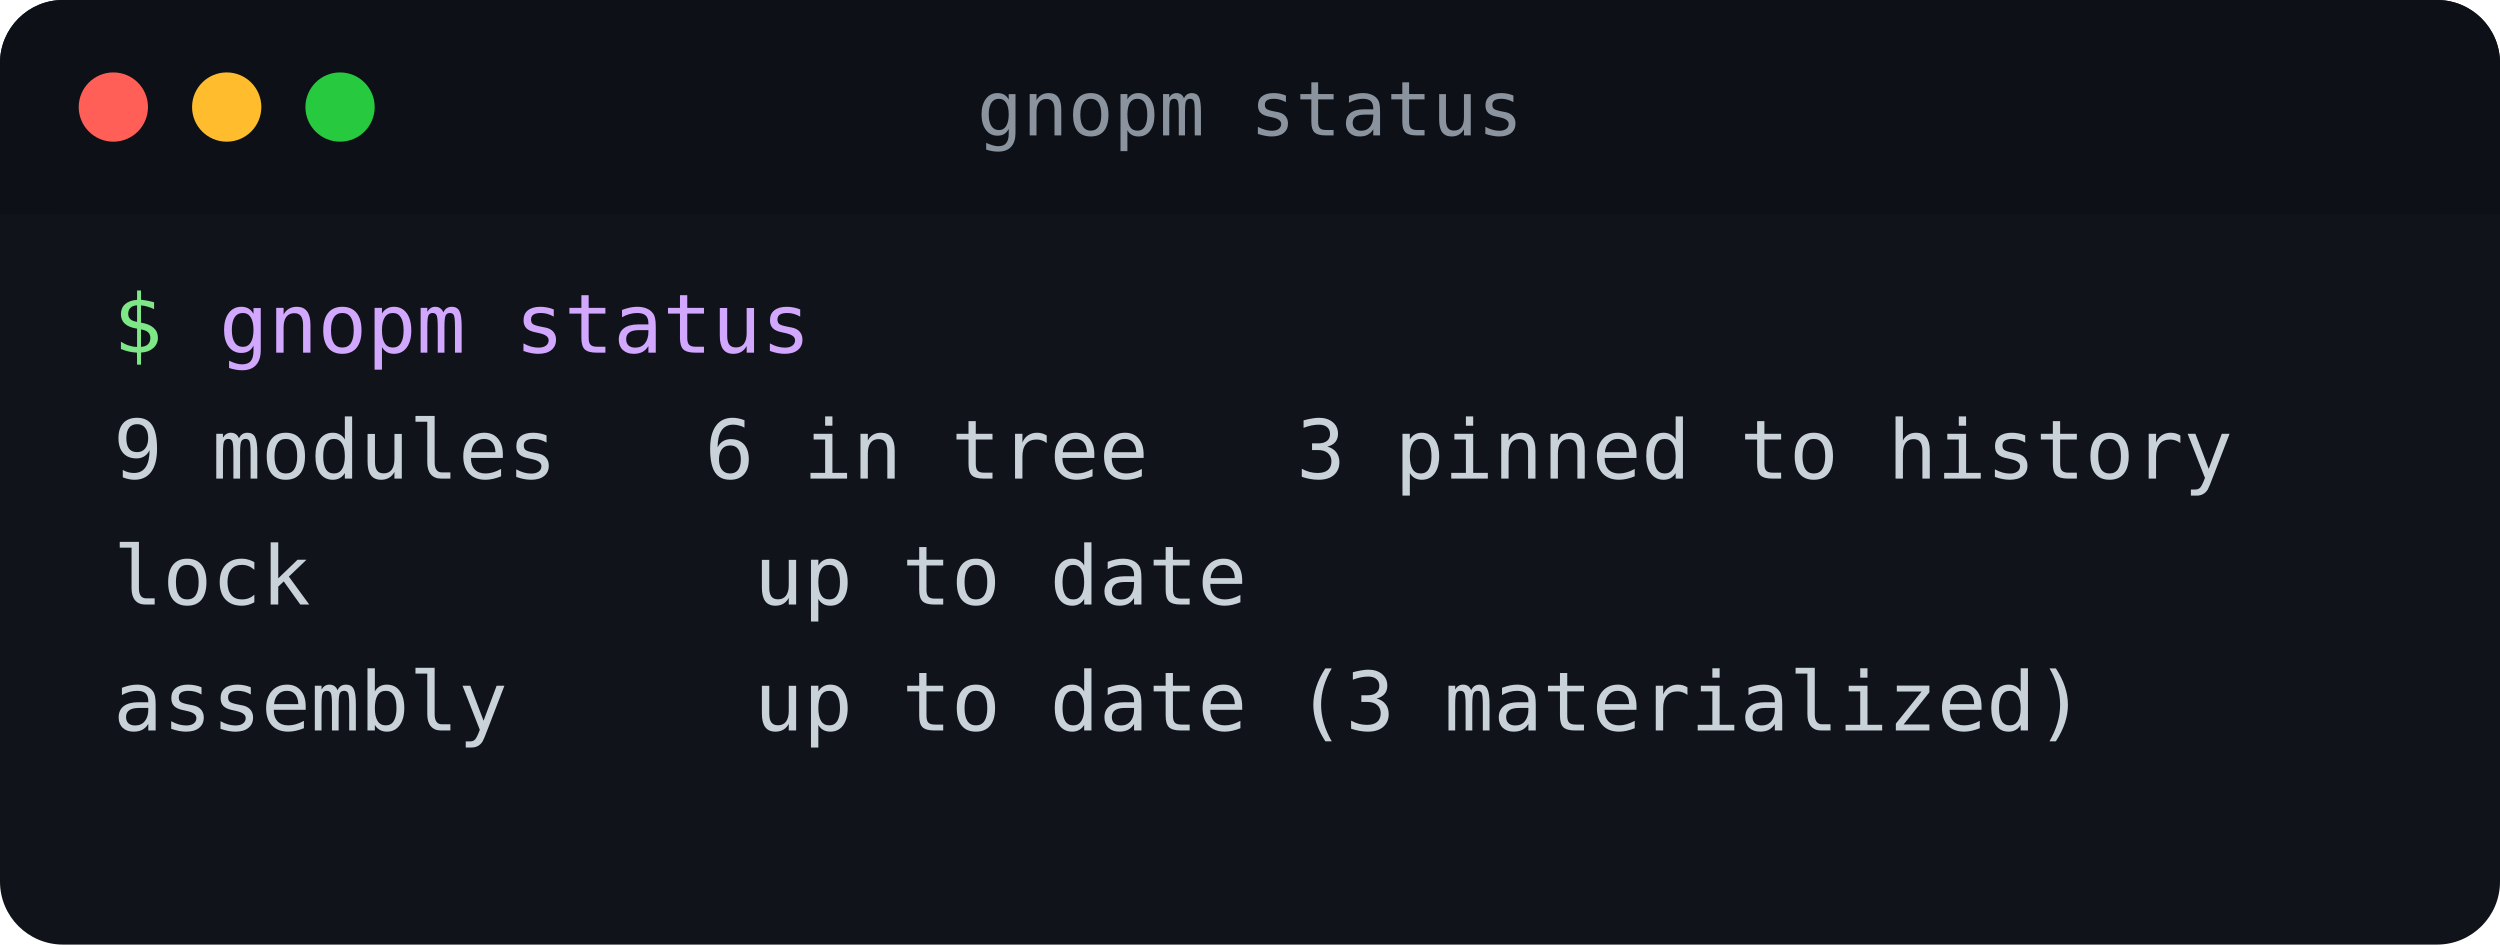
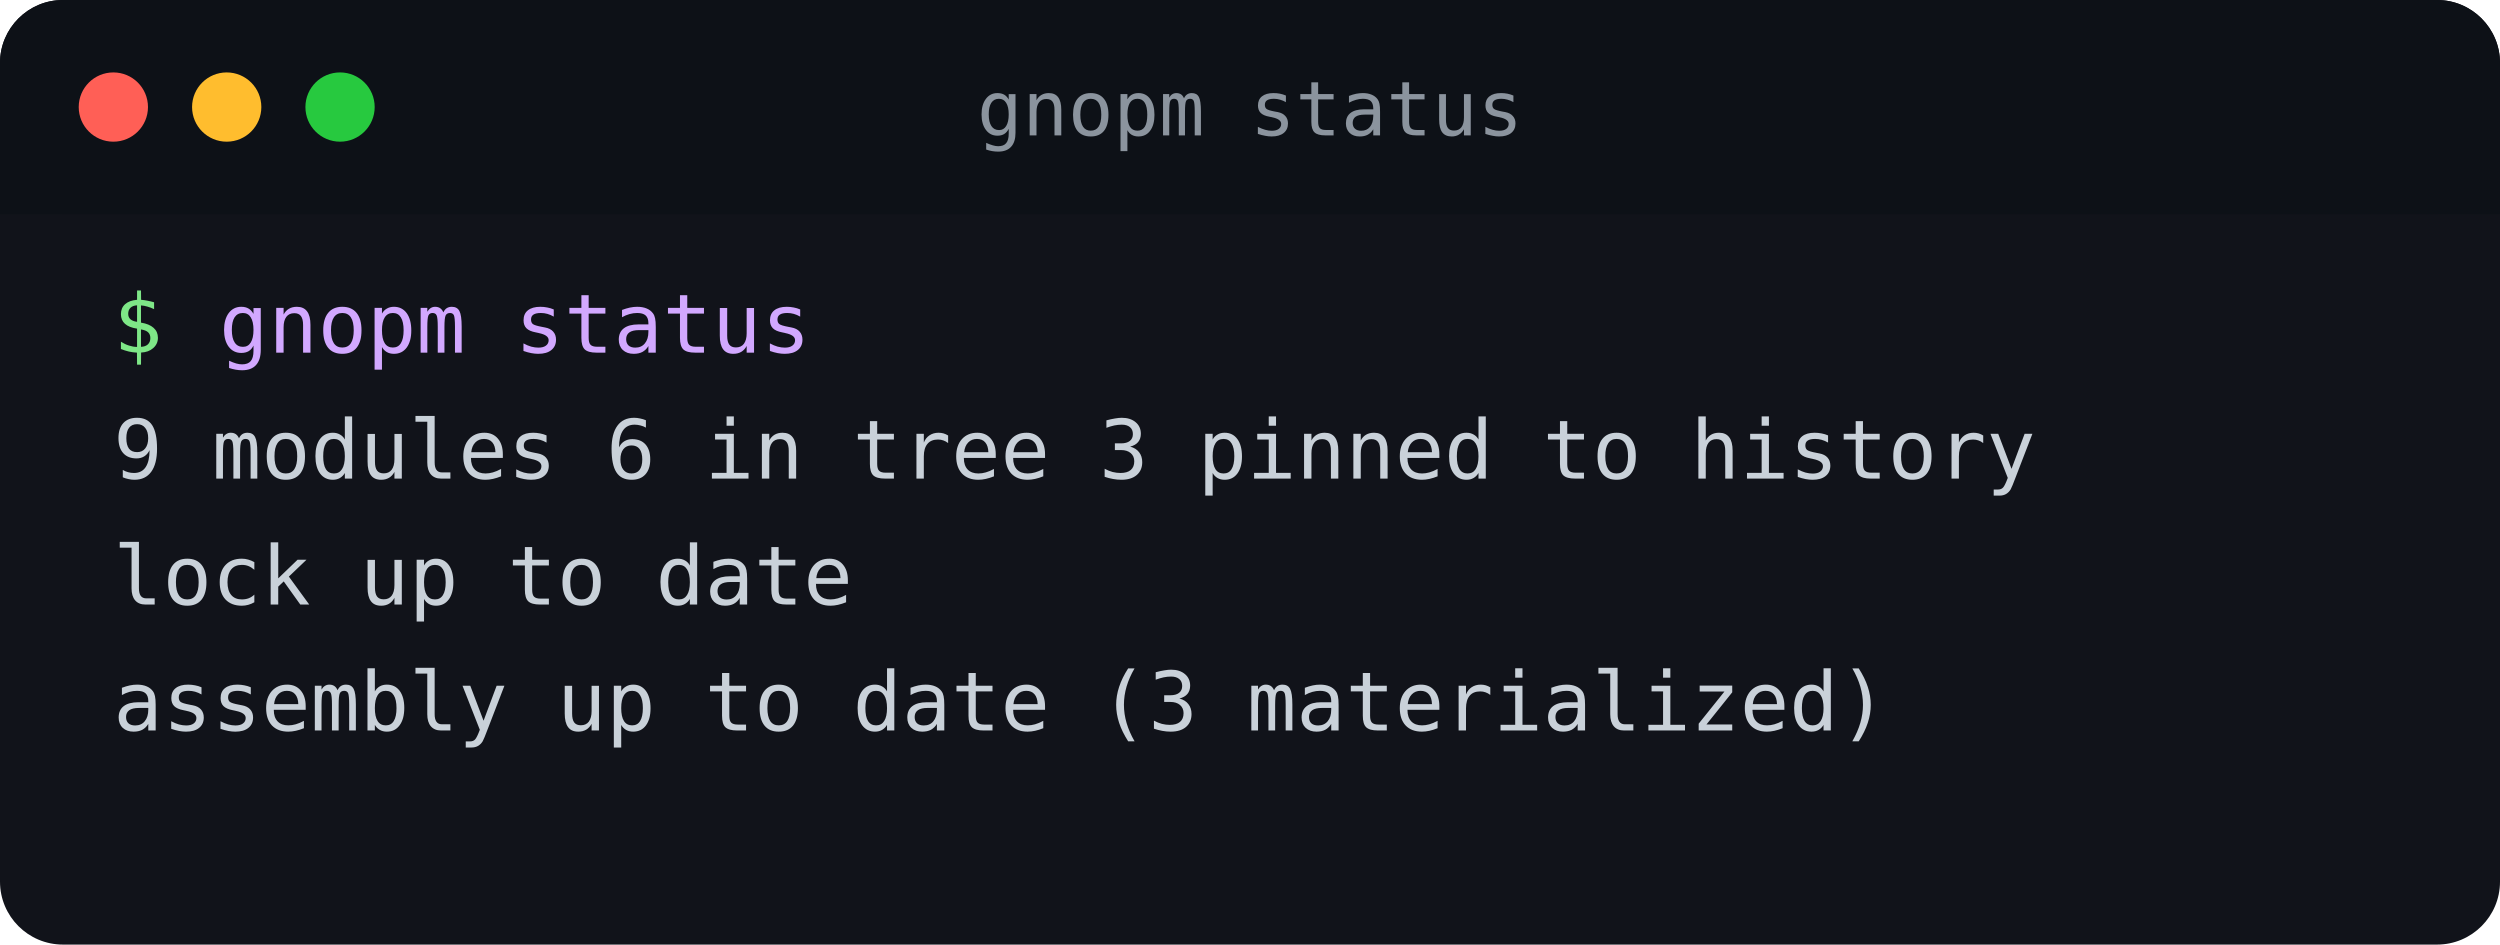
- <svg xmlns="http://www.w3.org/2000/svg" width="397" height="150" viewBox="0 0 397 150" font-family="ui-monospace,SFMono-Regular,Menlo,monospace" font-size="13">
-   <rect width="397" height="150" rx="10" fill="#11131a" />
-   <rect width="397" height="34" rx="10" fill="#0d1117" />
-   <rect y="24" width="397" height="10" fill="#0d1117" />
-   <circle cx="18" cy="17.0" r="5.5" fill="#ff5f56" />
-   <circle cx="36" cy="17.0" r="5.5" fill="#ffbd2e" />
-   <circle cx="54" cy="17.0" r="5.5" fill="#27c93f" />
-   <text x="198.5" y="21.5" fill="#8b949e" text-anchor="middle" font-size="12">gnopm status</text>
+ <svg xmlns="http://www.w3.org/2000/svg" width="397" height="150" font-family="ui-monospace,SFMono-Regular,Menlo,monospace" font-size="13" viewBox="0 0 397 150">
+   <rect width="397" height="150" fill="#11131a" rx="10" />
+   <rect width="397" height="34" fill="#0d1117" rx="10" />
+   <rect width="397" height="10" y="24" fill="#0d1117" />
+   <circle cx="18" cy="17" r="5.5" fill="#ff5f56" />
+   <circle cx="36" cy="17" r="5.5" fill="#ffbd2e" />
+   <circle cx="54" cy="17" r="5.5" fill="#27c93f" />
+   <text x="198.5" y="21.5" fill="#8b949e" font-size="12" text-anchor="middle">gnopm status</text>
  <text x="18" y="56" fill="#7ee787">$</text>
  <text x="34.8" y="56" fill="#d2a8ff">gnopm status</text>
-   <text x="18" y="76" fill="#c9d1d9" xml:space="preserve">9 modules   6 in tree   3 pinned to history</text>
-   <text x="18" y="96" fill="#c9d1d9" xml:space="preserve">lock         up to date</text>
-   <text x="18" y="116" fill="#c9d1d9" xml:space="preserve">assembly     up to date (3 materialized)</text>
+   <text x="18" y="76" fill="#c9d1d9" xml:space="preserve">9 modules 6 in tree 3 pinned to history</text>
+   <text x="18" y="96" fill="#c9d1d9" xml:space="preserve">lock up to date</text>
+   <text x="18" y="116" fill="#c9d1d9" xml:space="preserve">assembly up to date (3 materialized)</text>
</svg>
